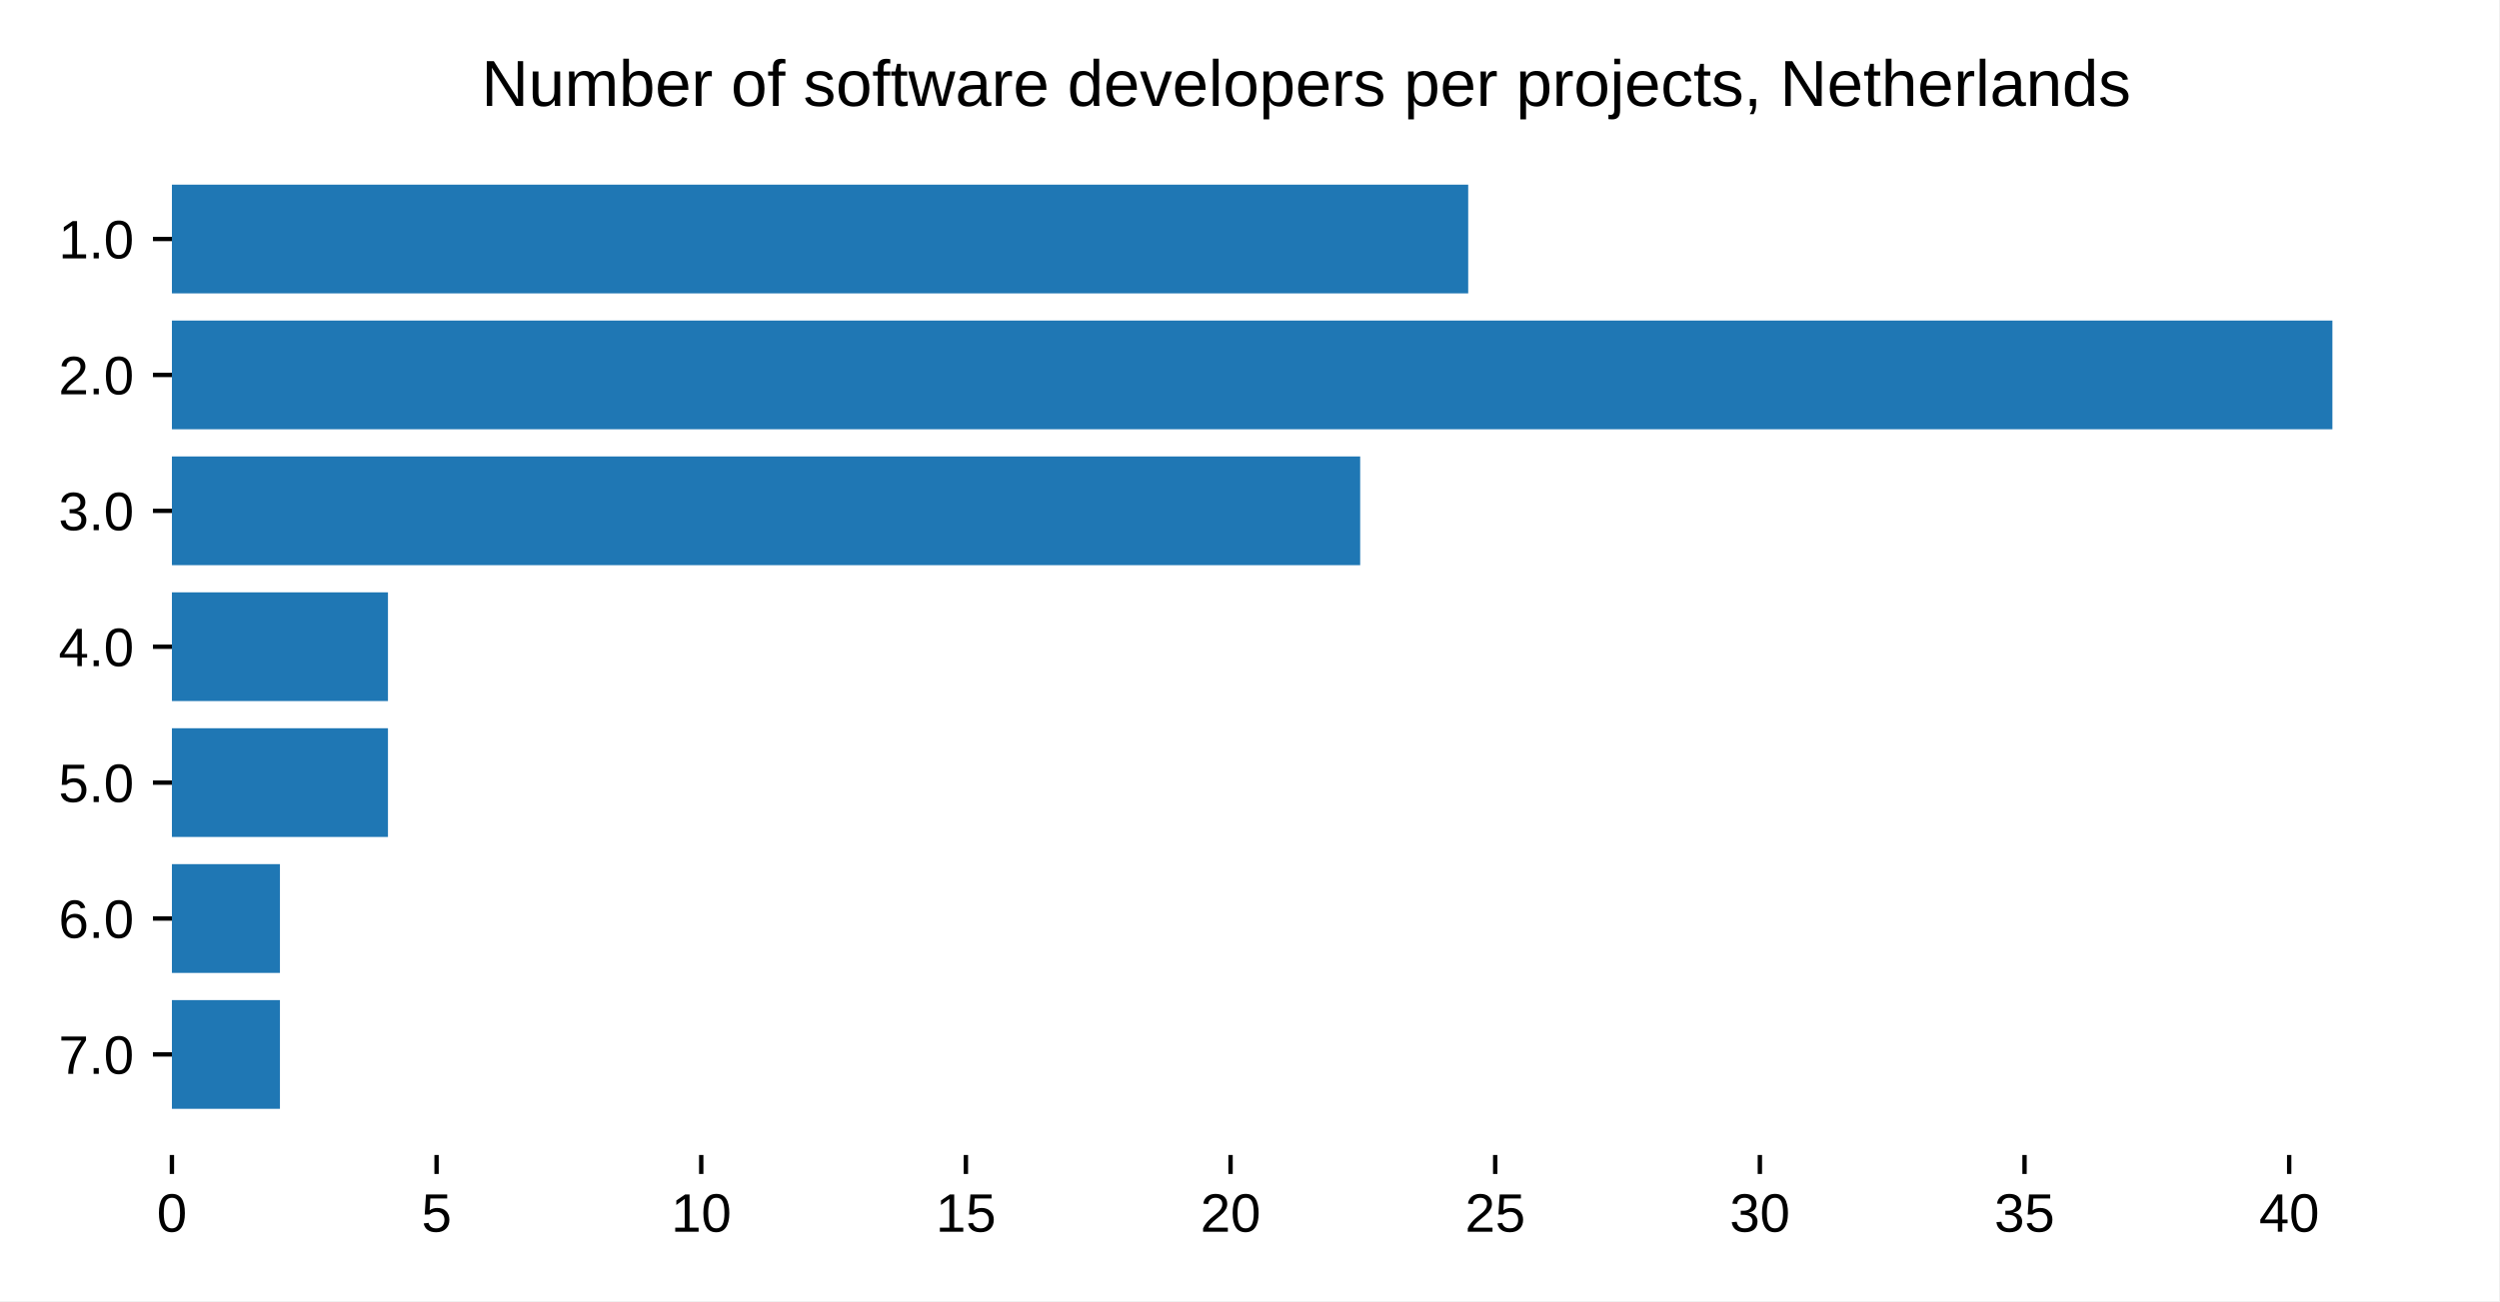
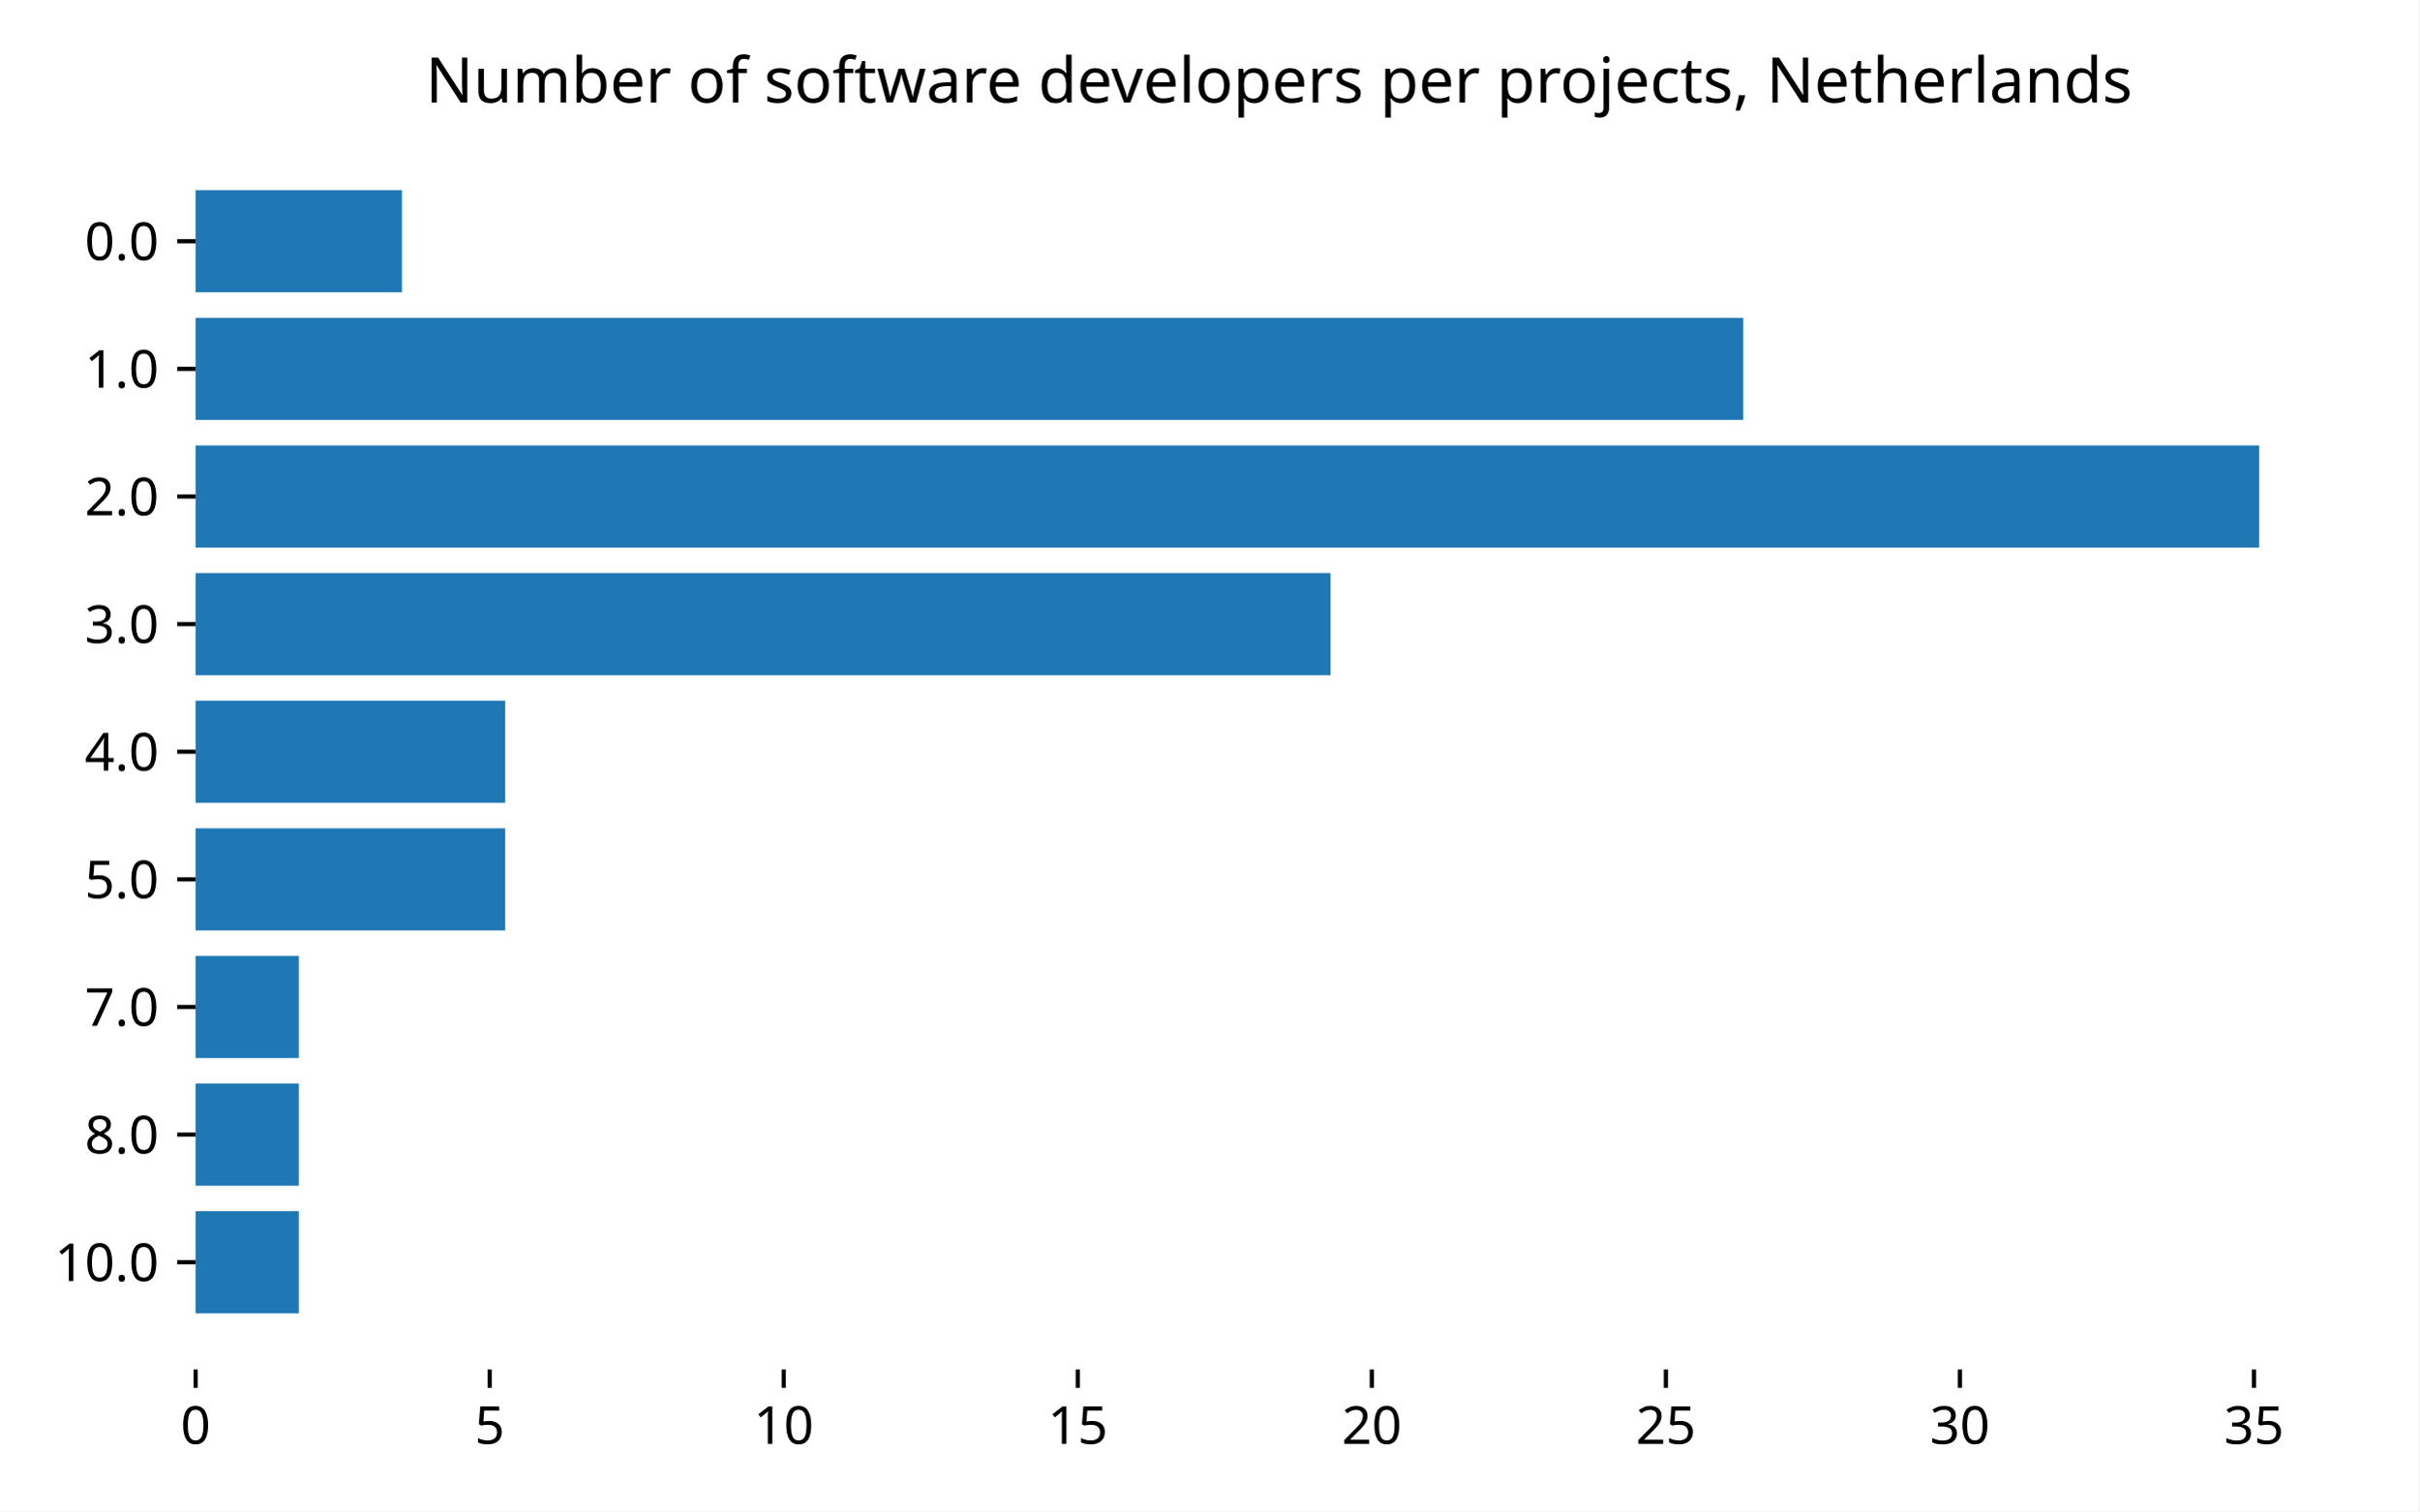
- <svg xmlns="http://www.w3.org/2000/svg" xmlns:xlink="http://www.w3.org/1999/xlink" height="240pt" version="1.1" viewBox="0 0 460.8 240" width="460.8pt">
+ <svg xmlns="http://www.w3.org/2000/svg" xmlns:xlink="http://www.w3.org/1999/xlink" width="460.8pt" height="288pt" viewBox="0 0 460.8 288" version="1.1">
  <defs>
-     <style type="text/css">*{stroke-linecap:butt;stroke-linejoin:round;}</style>
+     <style type="text/css">*{stroke-linejoin: round; stroke-linecap: butt}</style>
  </defs>
  <g id="figure_1">
    <g id="patch_1">
-       <path d="M 0 240  L 460.8 240  L 460.8 0  L 0 0  z " style="fill:#ffffff;" />
+       <path d="M 0 288  L 460.8 288  L 460.8 0  L 0 0  z " style="fill: #ffffff" />
    </g>
    <g id="axes_1">
      <g id="patch_2">
-         <path d="M 31.7 213.055  L 450 213.055  L 450 25.536  L 31.7 25.536  z " style="fill:#ffffff;" />
+         <path d="M 37.261 260.942  L 450 260.942  L 450 25.53  L 37.261 25.53  z " style="fill: #ffffff" />
      </g>
      <g id="patch_3">
-         <path clip-path="url(#p8a62bd207c)" d="M 31.7 204.531  L 51.619 204.531  L 51.619 184.476  L 31.7 184.476  z " style="fill:#1f77b4;" />
+         <path d="M 37.261 250.242  L 56.915 250.242  L 56.915 230.786  L 37.261 230.786  z " clip-path="url(#p4edf9f168b)" style="fill: #1f77b4" />
      </g>
      <g id="patch_4">
-         <path clip-path="url(#p8a62bd207c)" d="M 31.7 179.462  L 51.619 179.462  L 51.619 159.406  L 31.7 159.406  z " style="fill:#1f77b4;" />
+         <path d="M 37.261 225.922  L 56.915 225.922  L 56.915 206.467  L 37.261 206.467  z " clip-path="url(#p4edf9f168b)" style="fill: #1f77b4" />
      </g>
      <g id="patch_5">
-         <path clip-path="url(#p8a62bd207c)" d="M 31.7 154.392  L 71.538 154.392  L 71.538 134.337  L 31.7 134.337  z " style="fill:#1f77b4;" />
+         <path d="M 37.261 201.603  L 56.915 201.603  L 56.915 182.147  L 37.261 182.147  z " clip-path="url(#p4edf9f168b)" style="fill: #1f77b4" />
      </g>
      <g id="patch_6">
-         <path clip-path="url(#p8a62bd207c)" d="M 31.7 129.323  L 71.538 129.323  L 71.538 109.267  L 31.7 109.267  z " style="fill:#1f77b4;" />
+         <path d="M 37.261 177.283  L 96.224 177.283  L 96.224 157.828  L 37.261 157.828  z " clip-path="url(#p4edf9f168b)" style="fill: #1f77b4" />
      </g>
      <g id="patch_7">
-         <path clip-path="url(#p8a62bd207c)" d="M 31.7 104.254  L 250.81 104.254  L 250.81 84.198  L 31.7 84.198  z " style="fill:#1f77b4;" />
+         <path d="M 37.261 152.964  L 96.224 152.964  L 96.224 133.508  L 37.261 133.508  z " clip-path="url(#p4edf9f168b)" style="fill: #1f77b4" />
      </g>
      <g id="patch_8">
-         <path clip-path="url(#p8a62bd207c)" d="M 31.7 79.184  L 430.081 79.184  L 430.081 59.129  L 31.7 59.129  z " style="fill:#1f77b4;" />
+         <path d="M 37.261 128.644  L 253.458 128.644  L 253.458 109.189  L 37.261 109.189  z " clip-path="url(#p4edf9f168b)" style="fill: #1f77b4" />
      </g>
      <g id="patch_9">
-         <path clip-path="url(#p8a62bd207c)" d="M 31.7 54.115  L 270.729 54.115  L 270.729 34.059  L 31.7 34.059  z " style="fill:#1f77b4;" />
+         <path d="M 37.261 104.325  L 430.346 104.325  L 430.346 84.869  L 37.261 84.869  z " clip-path="url(#p4edf9f168b)" style="fill: #1f77b4" />
+       </g>
+       <g id="patch_10">
+         <path d="M 37.261 80.006  L 332.075 80.006  L 332.075 60.55  L 37.261 60.55  z " clip-path="url(#p4edf9f168b)" style="fill: #1f77b4" />
+       </g>
+       <g id="patch_11">
+         <path d="M 37.261 55.686  L 76.569 55.686  L 76.569 36.231  L 37.261 36.231  z " clip-path="url(#p4edf9f168b)" style="fill: #1f77b4" />
      </g>
      <g id="matplotlib.axis_1">
        <g id="xtick_1">
          <g id="line2d_1">
            <defs>
-               <path d="M 0 0  L 0 3.5  " id="mc3a356a46d" style="stroke:#000000;stroke-width:0.8;" />
+               <path id="m4c99cd72f3" d="M 0 0  L 0 3.5  " style="stroke: #000000; stroke-width: 0.8" />
            </defs>
            <g>
-               <use style="stroke:#000000;stroke-width:0.8;" x="31.7" xlink:href="#mc3a356a46d" y="213.055" />
+               <use xlink:href="#m4c99cd72f3" x="37.261" y="260.942" style="stroke: #000000; stroke-width: 0.8" />
            </g>
          </g>
          <g id="text_1">
-             <text style="font-family:Arial;font-size:10px;font-stretch:normal;font-style:normal;font-weight:normal;text-anchor:middle;" transform="rotate(-0, 31.7, 227.2125)" x="31.7" y="227.213">0</text>
+             <text style="font: 10px 'sans-serif'; text-anchor: middle" x="37.261" y="275.116" transform="rotate(-0, 37.26094, 275.1156)">0</text>
          </g>
        </g>
        <g id="xtick_2">
          <g id="line2d_2">
            <g>
-               <use style="stroke:#000000;stroke-width:0.8;" x="80.502" xlink:href="#mc3a356a46d" y="213.055" />
+               <use xlink:href="#m4c99cd72f3" x="93.276" y="260.942" style="stroke: #000000; stroke-width: 0.8" />
            </g>
          </g>
          <g id="text_2">
-             <text style="font-family:Arial;font-size:10px;font-stretch:normal;font-style:normal;font-weight:normal;text-anchor:middle;" transform="rotate(-0, 80.50167, 227.2125)" x="80.502" y="227.213">5</text>
+             <text style="font: 10px 'sans-serif'; text-anchor: middle" x="93.276" y="275.116" transform="rotate(-0, 93.27553, 275.1156)">5</text>
          </g>
        </g>
        <g id="xtick_3">
          <g id="line2d_3">
            <g>
-               <use style="stroke:#000000;stroke-width:0.8;" x="129.303" xlink:href="#mc3a356a46d" y="213.055" />
+               <use xlink:href="#m4c99cd72f3" x="149.29" y="260.942" style="stroke: #000000; stroke-width: 0.8" />
            </g>
          </g>
          <g id="text_3">
-             <text style="font-family:Arial;font-size:10px;font-stretch:normal;font-style:normal;font-weight:normal;text-anchor:middle;" transform="rotate(-0, 129.3033, 227.2125)" x="129.303" y="227.213">10</text>
+             <text style="font: 10px 'sans-serif'; text-anchor: middle" x="149.29" y="275.116" transform="rotate(-0, 149.2901, 275.1156)">10</text>
          </g>
        </g>
        <g id="xtick_4">
          <g id="line2d_4">
            <g>
-               <use style="stroke:#000000;stroke-width:0.8;" x="178.105" xlink:href="#mc3a356a46d" y="213.055" />
+               <use xlink:href="#m4c99cd72f3" x="205.305" y="260.942" style="stroke: #000000; stroke-width: 0.8" />
            </g>
          </g>
          <g id="text_4">
-             <text style="font-family:Arial;font-size:10px;font-stretch:normal;font-style:normal;font-weight:normal;text-anchor:middle;" transform="rotate(-0, 178.105, 227.2125)" x="178.105" y="227.213">15</text>
+             <text style="font: 10px 'sans-serif'; text-anchor: middle" x="205.305" y="275.116" transform="rotate(-0, 205.3047, 275.1156)">15</text>
          </g>
        </g>
        <g id="xtick_5">
          <g id="line2d_5">
            <g>
-               <use style="stroke:#000000;stroke-width:0.8;" x="226.907" xlink:href="#mc3a356a46d" y="213.055" />
+               <use xlink:href="#m4c99cd72f3" x="261.319" y="260.942" style="stroke: #000000; stroke-width: 0.8" />
            </g>
          </g>
          <g id="text_5">
-             <text style="font-family:Arial;font-size:10px;font-stretch:normal;font-style:normal;font-weight:normal;text-anchor:middle;" transform="rotate(-0, 226.9067, 227.2125)" x="226.907" y="227.213">20</text>
+             <text style="font: 10px 'sans-serif'; text-anchor: middle" x="261.319" y="275.116" transform="rotate(-0, 261.3193, 275.1156)">20</text>
          </g>
        </g>
        <g id="xtick_6">
          <g id="line2d_6">
            <g>
-               <use style="stroke:#000000;stroke-width:0.8;" x="275.708" xlink:href="#mc3a356a46d" y="213.055" />
+               <use xlink:href="#m4c99cd72f3" x="317.334" y="260.942" style="stroke: #000000; stroke-width: 0.8" />
            </g>
          </g>
          <g id="text_6">
-             <text style="font-family:Arial;font-size:10px;font-stretch:normal;font-style:normal;font-weight:normal;text-anchor:middle;" transform="rotate(-0, 275.7083, 227.2125)" x="275.708" y="227.213">25</text>
+             <text style="font: 10px 'sans-serif'; text-anchor: middle" x="317.334" y="275.116" transform="rotate(-0, 317.3339, 275.1156)">25</text>
          </g>
        </g>
        <g id="xtick_7">
          <g id="line2d_7">
            <g>
-               <use style="stroke:#000000;stroke-width:0.8;" x="324.51" xlink:href="#mc3a356a46d" y="213.055" />
+               <use xlink:href="#m4c99cd72f3" x="373.348" y="260.942" style="stroke: #000000; stroke-width: 0.8" />
            </g>
          </g>
          <g id="text_7">
-             <text style="font-family:Arial;font-size:10px;font-stretch:normal;font-style:normal;font-weight:normal;text-anchor:middle;" transform="rotate(-0, 324.51, 227.2125)" x="324.51" y="227.213">30</text>
+             <text style="font: 10px 'sans-serif'; text-anchor: middle" x="373.348" y="275.116" transform="rotate(-0, 373.3485, 275.1156)">30</text>
          </g>
        </g>
        <g id="xtick_8">
          <g id="line2d_8">
            <g>
-               <use style="stroke:#000000;stroke-width:0.8;" x="373.312" xlink:href="#mc3a356a46d" y="213.055" />
+               <use xlink:href="#m4c99cd72f3" x="429.363" y="260.942" style="stroke: #000000; stroke-width: 0.8" />
            </g>
          </g>
          <g id="text_8">
-             <text style="font-family:Arial;font-size:10px;font-stretch:normal;font-style:normal;font-weight:normal;text-anchor:middle;" transform="rotate(-0, 373.3117, 227.2125)" x="373.312" y="227.213">35</text>
-           </g>
-         </g>
-         <g id="xtick_9">
-           <g id="line2d_9">
-             <g>
-               <use style="stroke:#000000;stroke-width:0.8;" x="422.113" xlink:href="#mc3a356a46d" y="213.055" />
-             </g>
-           </g>
-           <g id="text_9">
-             <text style="font-family:Arial;font-size:10px;font-stretch:normal;font-style:normal;font-weight:normal;text-anchor:middle;" transform="rotate(-0, 422.1133, 227.2125)" x="422.113" y="227.213">40</text>
+             <text style="font: 10px 'sans-serif'; text-anchor: middle" x="429.363" y="275.116" transform="rotate(-0, 429.363, 275.1156)">35</text>
          </g>
        </g>
      </g>
      <g id="matplotlib.axis_2">
        <g id="ytick_1">
+           <g id="line2d_9">
+             <defs>
+               <path id="m8e343aef83" d="M 0 0  L -3.5 0  " style="stroke: #000000; stroke-width: 0.8" />
+             </defs>
+             <g>
+               <use xlink:href="#m8e343aef83" x="37.261" y="240.514" style="stroke: #000000; stroke-width: 0.8" />
+             </g>
+           </g>
+           <g id="text_9">
+             <text style="font: 10px 'sans-serif'; text-anchor: end" x="30.261" y="244.101" transform="rotate(-0, 30.26094, 244.1006)">10.0</text>
+           </g>
+         </g>
+         <g id="ytick_2">
          <g id="line2d_10">
-             <defs>
-               <path d="M 0 0  L -3.5 0  " id="m82278324de" style="stroke:#000000;stroke-width:0.8;" />
-             </defs>
-             <g>
-               <use style="stroke:#000000;stroke-width:0.8;" x="31.7" xlink:href="#m82278324de" y="194.503" />
+             <g>
+               <use xlink:href="#m8e343aef83" x="37.261" y="216.194" style="stroke: #000000; stroke-width: 0.8" />
            </g>
          </g>
          <g id="text_10">
-             <text style="font-family:Arial;font-size:10px;font-stretch:normal;font-style:normal;font-weight:normal;text-anchor:end;" transform="rotate(-0, 24.7, 198.0822)" x="24.7" y="198.082">7.0</text>
-           </g>
-         </g>
-         <g id="ytick_2">
+             <text style="font: 10px 'sans-serif'; text-anchor: end" x="30.261" y="219.781" transform="rotate(-0, 30.26094, 219.7811)">8.0</text>
+           </g>
+         </g>
+         <g id="ytick_3">
          <g id="line2d_11">
            <g>
-               <use style="stroke:#000000;stroke-width:0.8;" x="31.7" xlink:href="#m82278324de" y="169.434" />
+               <use xlink:href="#m8e343aef83" x="37.261" y="191.875" style="stroke: #000000; stroke-width: 0.8" />
            </g>
          </g>
          <g id="text_11">
-             <text style="font-family:Arial;font-size:10px;font-stretch:normal;font-style:normal;font-weight:normal;text-anchor:end;" transform="rotate(-0, 24.7, 173.0128)" x="24.7" y="173.013">6.0</text>
-           </g>
-         </g>
-         <g id="ytick_3">
+             <text style="font: 10px 'sans-serif'; text-anchor: end" x="30.261" y="195.462" transform="rotate(-0, 30.26094, 195.4617)">7.0</text>
+           </g>
+         </g>
+         <g id="ytick_4">
          <g id="line2d_12">
            <g>
-               <use style="stroke:#000000;stroke-width:0.8;" x="31.7" xlink:href="#m82278324de" y="144.365" />
+               <use xlink:href="#m8e343aef83" x="37.261" y="167.556" style="stroke: #000000; stroke-width: 0.8" />
            </g>
          </g>
          <g id="text_12">
-             <text style="font-family:Arial;font-size:10px;font-stretch:normal;font-style:normal;font-weight:normal;text-anchor:end;" transform="rotate(-0, 24.7, 147.9435)" x="24.7" y="147.943">5.0</text>
-           </g>
-         </g>
-         <g id="ytick_4">
+             <text style="font: 10px 'sans-serif'; text-anchor: end" x="30.261" y="171.142" transform="rotate(-0, 30.26094, 171.1423)">5.0</text>
+           </g>
+         </g>
+         <g id="ytick_5">
          <g id="line2d_13">
            <g>
-               <use style="stroke:#000000;stroke-width:0.8;" x="31.7" xlink:href="#m82278324de" y="119.295" />
+               <use xlink:href="#m8e343aef83" x="37.261" y="143.236" style="stroke: #000000; stroke-width: 0.8" />
            </g>
          </g>
          <g id="text_13">
-             <text style="font-family:Arial;font-size:10px;font-stretch:normal;font-style:normal;font-weight:normal;text-anchor:end;" transform="rotate(-0, 24.7, 122.8741)" x="24.7" y="122.874">4.0</text>
-           </g>
-         </g>
-         <g id="ytick_5">
+             <text style="font: 10px 'sans-serif'; text-anchor: end" x="30.261" y="146.823" transform="rotate(-0, 30.26094, 146.8228)">4.0</text>
+           </g>
+         </g>
+         <g id="ytick_6">
          <g id="line2d_14">
            <g>
-               <use style="stroke:#000000;stroke-width:0.8;" x="31.7" xlink:href="#m82278324de" y="94.226" />
+               <use xlink:href="#m8e343aef83" x="37.261" y="118.917" style="stroke: #000000; stroke-width: 0.8" />
            </g>
          </g>
          <g id="text_14">
-             <text style="font-family:Arial;font-size:10px;font-stretch:normal;font-style:normal;font-weight:normal;text-anchor:end;" transform="rotate(-0, 24.7, 97.80467)" x="24.7" y="97.805">3.0</text>
-           </g>
-         </g>
-         <g id="ytick_6">
+             <text style="font: 10px 'sans-serif'; text-anchor: end" x="30.261" y="122.503" transform="rotate(-0, 30.26094, 122.5034)">3.0</text>
+           </g>
+         </g>
+         <g id="ytick_7">
          <g id="line2d_15">
            <g>
-               <use style="stroke:#000000;stroke-width:0.8;" x="31.7" xlink:href="#m82278324de" y="69.156" />
+               <use xlink:href="#m8e343aef83" x="37.261" y="94.597" style="stroke: #000000; stroke-width: 0.8" />
            </g>
          </g>
          <g id="text_15">
-             <text style="font-family:Arial;font-size:10px;font-stretch:normal;font-style:normal;font-weight:normal;text-anchor:end;" transform="rotate(-0, 24.7, 72.73528)" x="24.7" y="72.735">2.0</text>
-           </g>
-         </g>
-         <g id="ytick_7">
+             <text style="font: 10px 'sans-serif'; text-anchor: end" x="30.261" y="98.184" transform="rotate(-0, 30.26094, 98.18393)">2.0</text>
+           </g>
+         </g>
+         <g id="ytick_8">
          <g id="line2d_16">
            <g>
-               <use style="stroke:#000000;stroke-width:0.8;" x="31.7" xlink:href="#m82278324de" y="44.087" />
+               <use xlink:href="#m8e343aef83" x="37.261" y="70.278" style="stroke: #000000; stroke-width: 0.8" />
            </g>
          </g>
          <g id="text_16">
-             <text style="font-family:Arial;font-size:10px;font-stretch:normal;font-style:normal;font-weight:normal;text-anchor:end;" transform="rotate(-0, 24.7, 47.66588)" x="24.7" y="47.666">1.0</text>
-           </g>
-         </g>
-       </g>
-       <g id="text_17">
-         <text style="font-family:Arial;font-size:12px;font-stretch:normal;font-style:normal;font-weight:normal;text-anchor:middle;" transform="rotate(-0, 240.85, 19.53562)" x="240.85" y="19.536">Number of software developers per projects, Netherlands</text>
+             <text style="font: 10px 'sans-serif'; text-anchor: end" x="30.261" y="73.864" transform="rotate(-0, 30.26094, 73.86449)">1.0</text>
+           </g>
+         </g>
+         <g id="ytick_9">
+           <g id="line2d_17">
+             <g>
+               <use xlink:href="#m8e343aef83" x="37.261" y="45.958" style="stroke: #000000; stroke-width: 0.8" />
+             </g>
+           </g>
+           <g id="text_17">
+             <text style="font: 10px 'sans-serif'; text-anchor: end" x="30.261" y="49.545" transform="rotate(-0, 30.26094, 49.54505)">0.0</text>
+           </g>
+         </g>
+       </g>
+       <g id="text_18">
+         <text style="font: 12px 'sans-serif'; text-anchor: middle" x="243.63" y="19.53" transform="rotate(-0, 243.6305, 19.53)">Number of software developers per projects, Netherlands</text>
      </g>
    </g>
  </g>
  <defs>
-     <clipPath id="p8a62bd207c">
-       <rect height="187.519" width="418.3" x="31.7" y="25.536" />
+     <clipPath id="p4edf9f168b">
+       <rect x="37.261" y="25.53" width="412.739" height="235.412" />
    </clipPath>
  </defs>
</svg>
